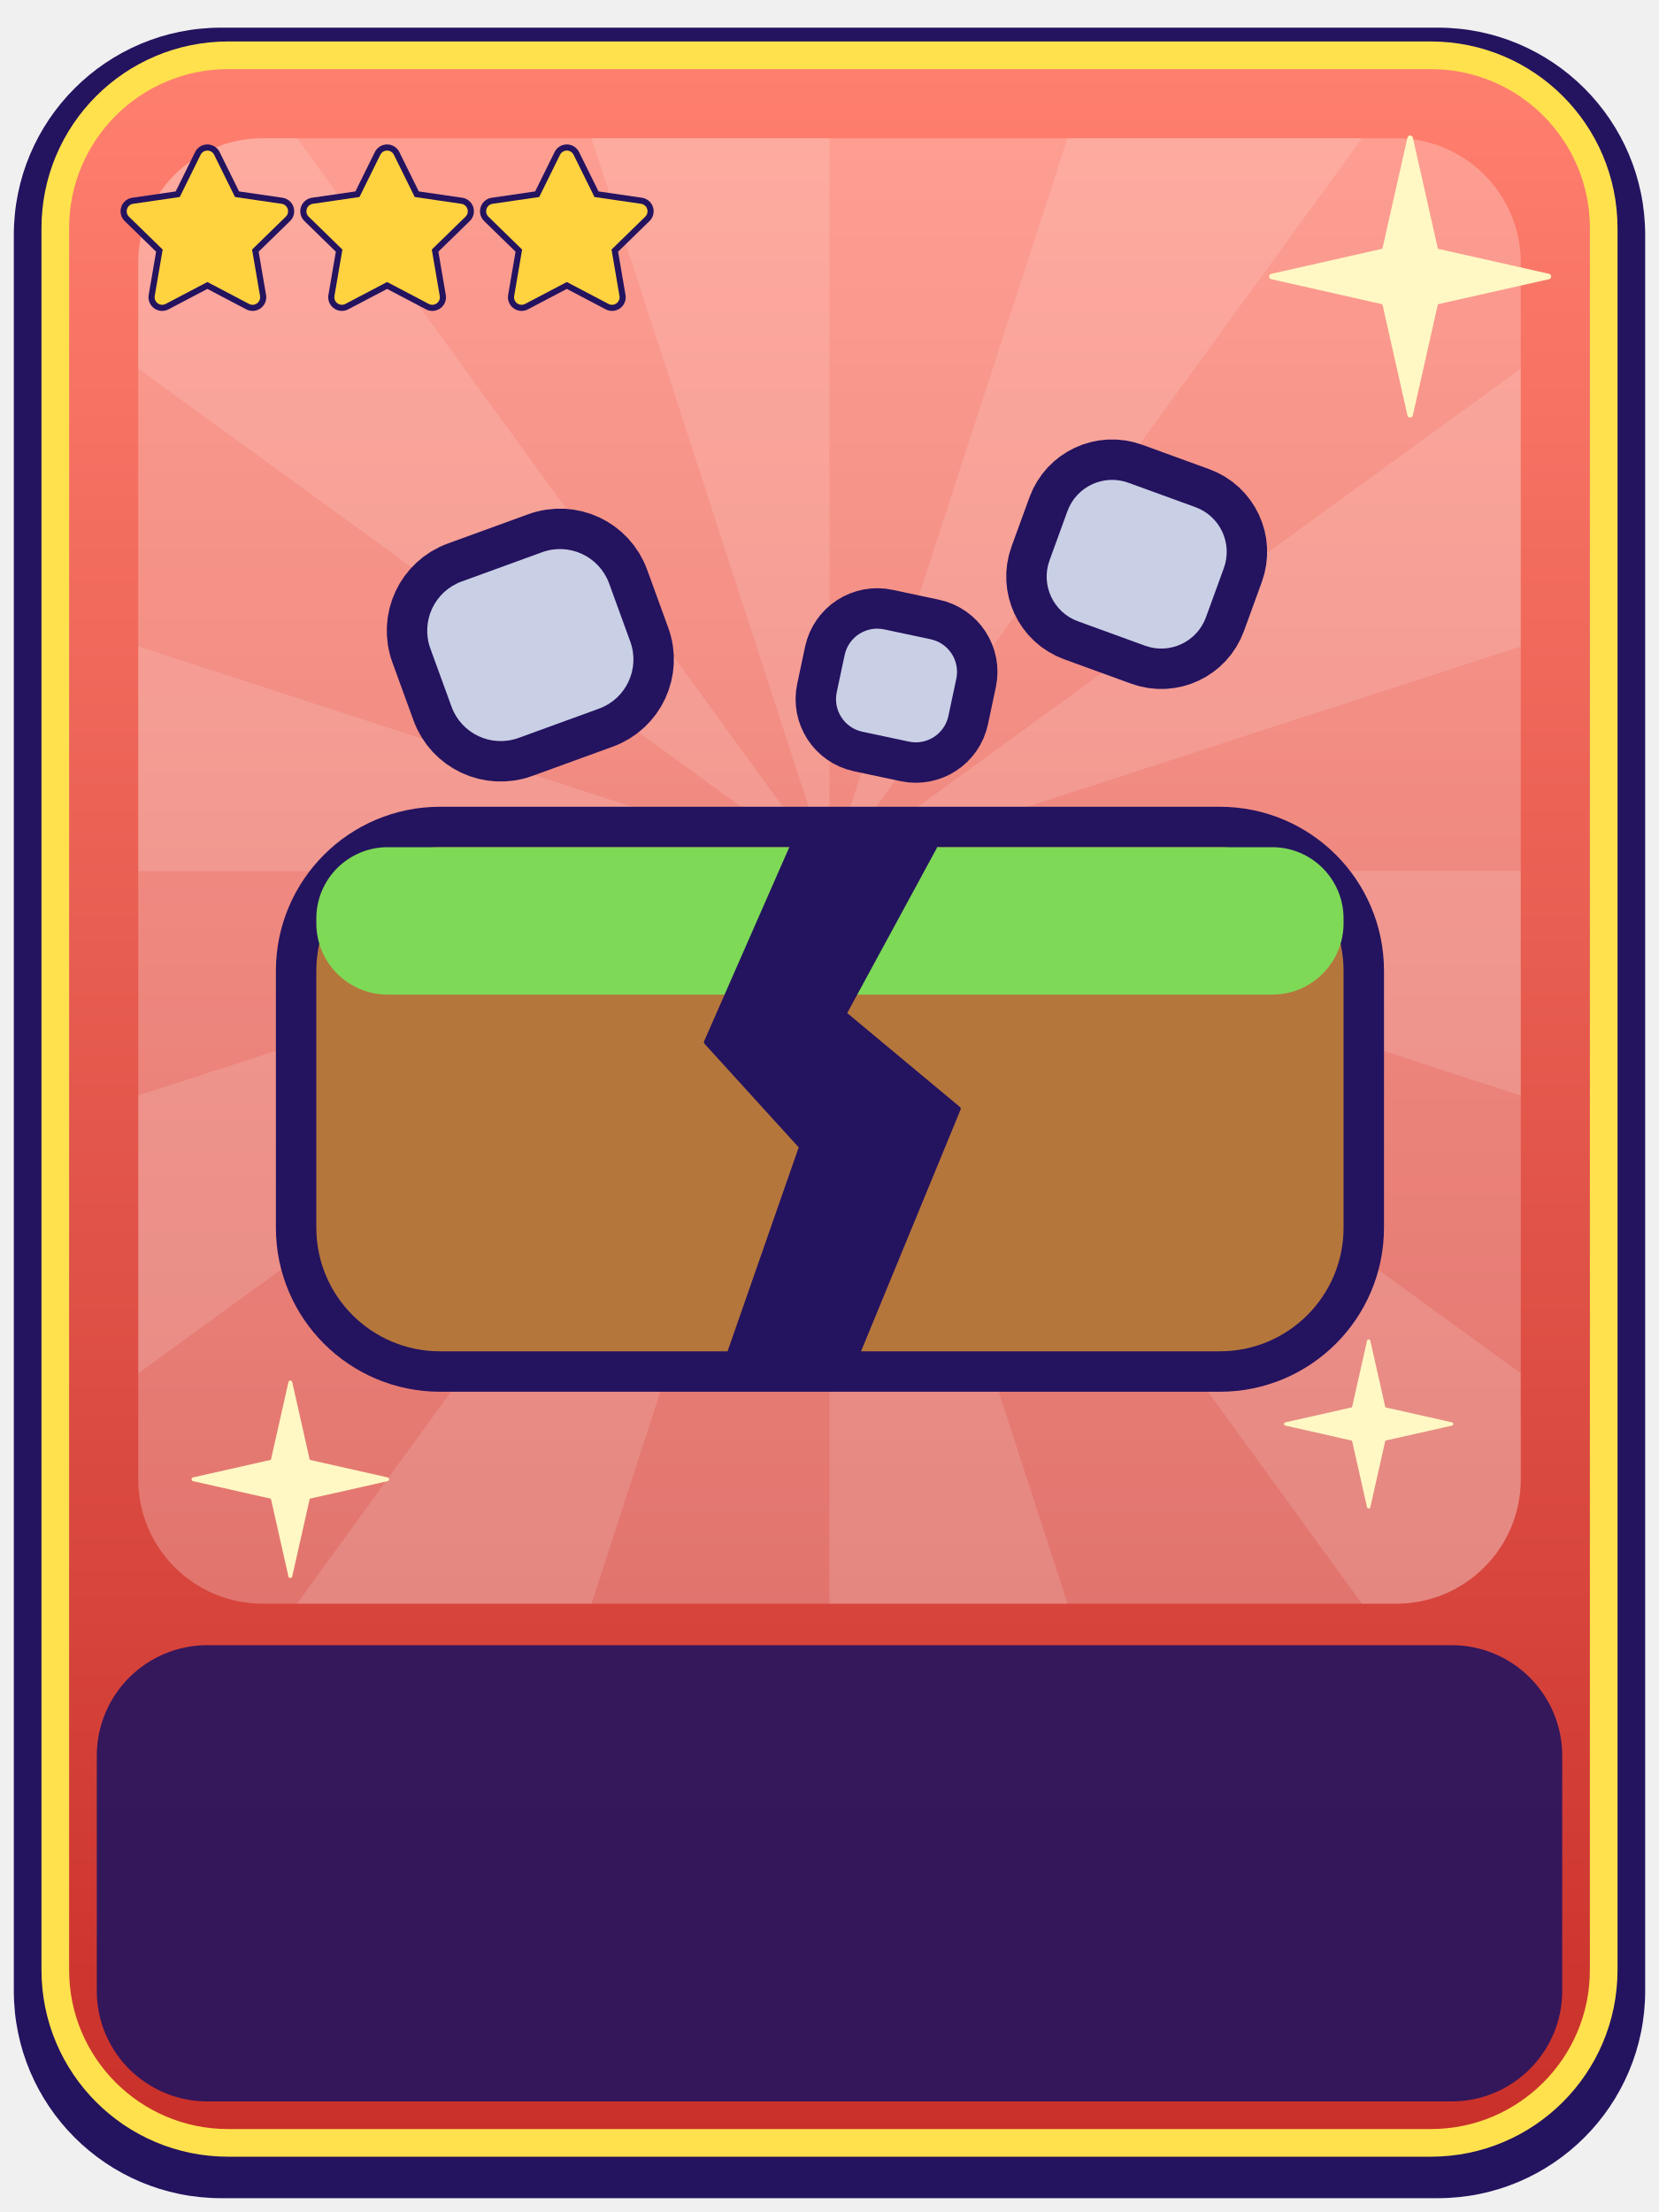
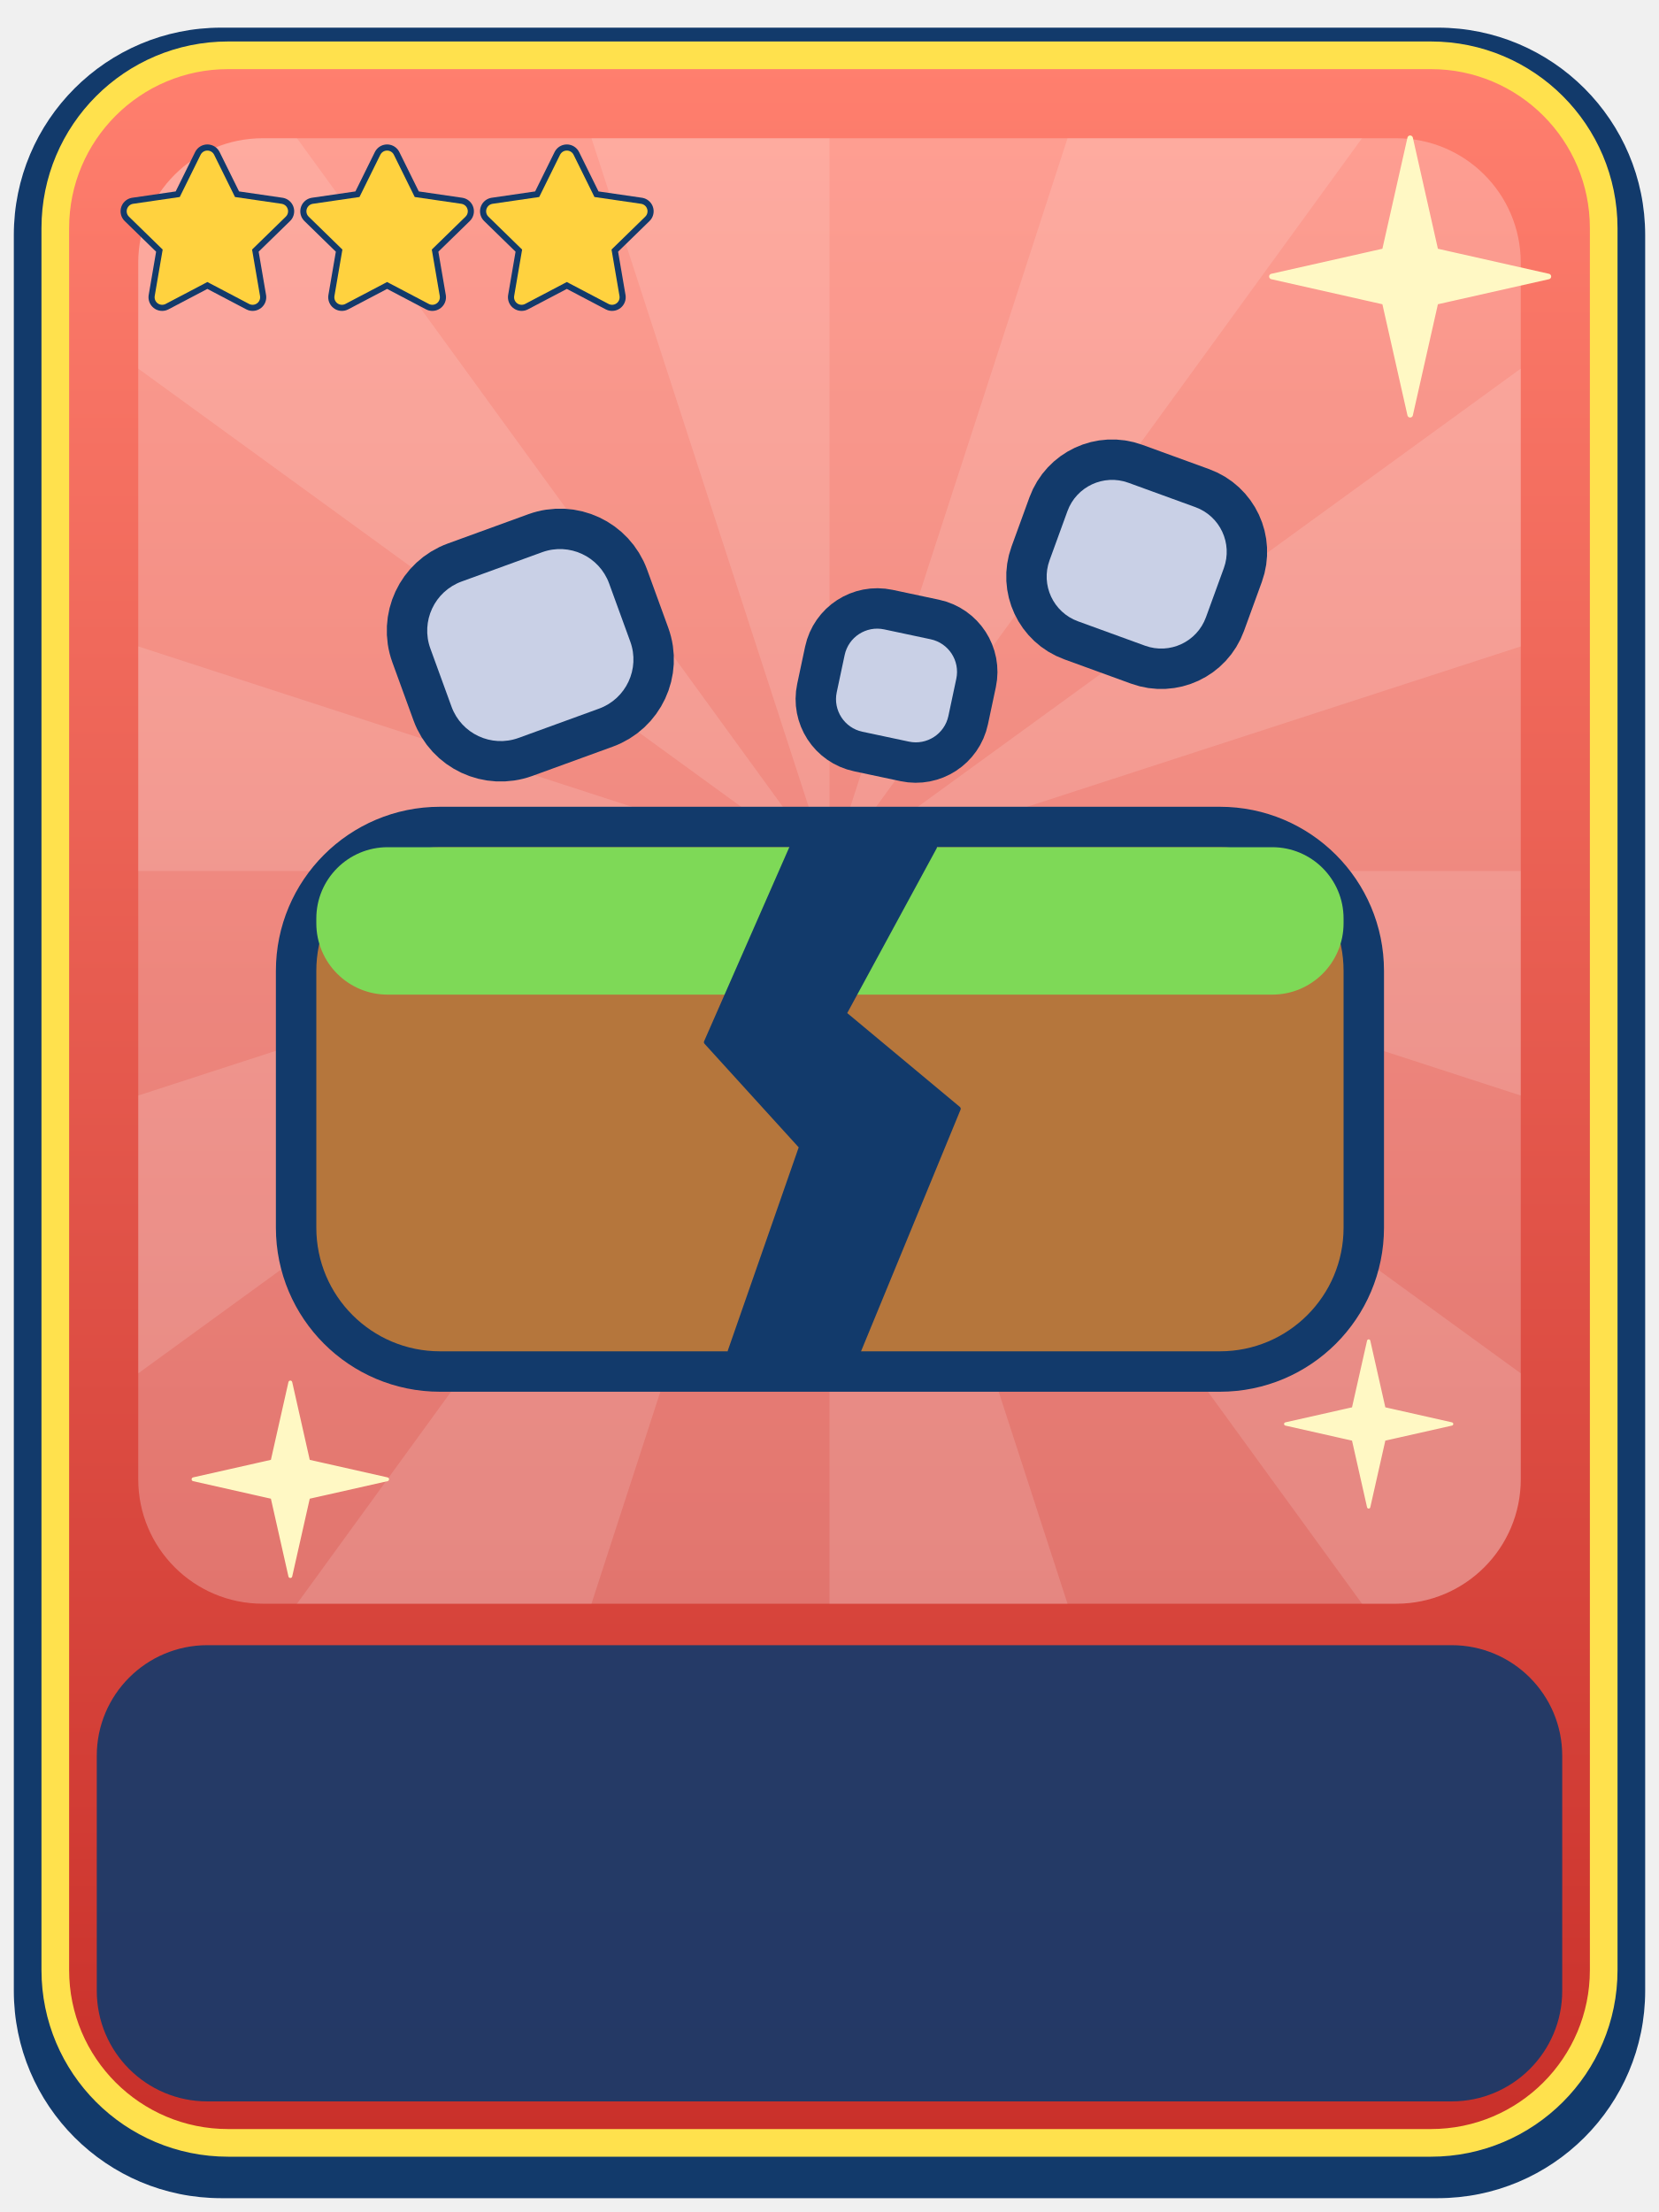
<svg xmlns="http://www.w3.org/2000/svg" width="240" height="320" viewBox="0 0 240 320">
  <defs>
    <linearGradient id="g" x1="0" y1="0" x2="0" y2="1">
      <stop offset="0" stop-color="#ff7f6e" />
      <stop offset="1" stop-color="#c9302a" />
    </linearGradient>
    <clipPath id="p">
      <rect x="20" y="20" width="200" height="212" rx="18" />
    </clipPath>
  </defs>
-   <rect x="2" y="4" width="236" height="314" rx="30" fill="#24135f" />
+   <rect x="2" y="4" width="236" height="314" rx="30" fill="#123a6b" />
  <rect x="8" y="8" width="224" height="302" rx="25" fill="url(#g)" stroke="#ffe14d" stroke-width="4" />
  <rect x="20" y="20" width="200" height="212" rx="18" fill="#ffffff" opacity="0.26" />
  <g clip-path="url(#p)">
    <polygon points="120,126 310.0,126.0 300.7,184.7" fill="#ffffff" opacity="0.13" />
    <polygon points="120,126 273.7,237.7 231.7,279.7" fill="#ffffff" opacity="0.13" />
    <polygon points="120,126 178.7,306.7 120.0,316.0" fill="#ffffff" opacity="0.13" />
    <polygon points="120,126 61.3,306.7 8.3,279.7" fill="#ffffff" opacity="0.13" />
    <polygon points="120,126 -33.7,237.7 -60.7,184.7" fill="#ffffff" opacity="0.13" />
    <polygon points="120,126 -70.0,126.0 -60.7,67.3" fill="#ffffff" opacity="0.13" />
    <polygon points="120,126 -33.7,14.3 8.3,-27.7" fill="#ffffff" opacity="0.13" />
    <polygon points="120,126 61.3,-54.7 120.0,-64.0" fill="#ffffff" opacity="0.13" />
    <polygon points="120,126 178.7,-54.7 231.7,-27.7" fill="#ffffff" opacity="0.13" />
    <polygon points="120,126 273.7,14.3 300.7,67.3" fill="#ffffff" opacity="0.13" />
  </g>
  <g transform="translate(32 40) scale(0.344)">
-     <rect x="40" y="240" width="432" height="212" rx="52" fill="#24135f" stroke="#24135f" stroke-width="34" stroke-linejoin="round" stroke-linecap="round" />
-     <rect x="90" y="120" width="80" height="70" rx="22" transform="rotate(-20 130.0 155.0)" fill="#24135f" stroke="#24135f" stroke-width="34" stroke-linejoin="round" stroke-linecap="round" />
-     <rect x="350" y="90" width="70" height="62" rx="20" transform="rotate(20 385.0 121.0)" fill="#24135f" stroke="#24135f" stroke-width="34" stroke-linejoin="round" stroke-linecap="round" />
-     <rect x="260" y="150" width="48" height="44" rx="14" transform="rotate(12 284.0 172.0)" fill="#24135f" stroke="#24135f" stroke-width="34" stroke-linejoin="round" stroke-linecap="round" />
+     <rect x="40" y="240" width="432" height="212" rx="52" fill="#123a6b" stroke="#123a6b" stroke-width="34" stroke-linejoin="round" stroke-linecap="round" />
+     <rect x="90" y="120" width="80" height="70" rx="22" transform="rotate(-20 130.0 155.0)" fill="#123a6b" stroke="#123a6b" stroke-width="34" stroke-linejoin="round" stroke-linecap="round" />
+     <rect x="350" y="90" width="70" height="62" rx="20" transform="rotate(20 385.0 121.0)" fill="#123a6b" stroke="#123a6b" stroke-width="34" stroke-linejoin="round" stroke-linecap="round" />
+     <rect x="260" y="150" width="48" height="44" rx="14" transform="rotate(12 284.0 172.0)" fill="#123a6b" stroke="#123a6b" stroke-width="34" stroke-linejoin="round" stroke-linecap="round" />
    <rect x="40" y="240" width="432" height="212" rx="52" fill="#b5763c" />
    <rect x="40" y="240" width="432" height="62" rx="30" fill="#7ed957" />
-     <polygon points="240,240 300,240 262,310 310,350 268,452 214,452 244,366 204,322" fill="#24135f" stroke="#24135f" stroke-width="2" stroke-linejoin="round" stroke-linecap="round" />
+     <polygon points="240,240 300,240 262,310 310,350 268,452 214,452 244,366 204,322" fill="#123a6b" stroke="#123a6b" stroke-width="2" stroke-linejoin="round" stroke-linecap="round" />
    <rect x="90" y="120" width="80" height="70" rx="22" transform="rotate(-20 130.0 155.0)" fill="#c9d0e6" />
    <rect x="350" y="90" width="70" height="62" rx="20" transform="rotate(20 385.0 121.0)" fill="#c9d0e6" />
    <rect x="260" y="150" width="48" height="44" rx="14" transform="rotate(12 284.0 172.0)" fill="#c9d0e6" />
  </g>
-   <rect x="14" y="238" width="212" height="66" rx="16" fill="#24135f" opacity="0.9" />
+   <rect x="14" y="238" width="212" height="66" rx="16" fill="#123a6b" opacity="0.9" />
  <g transform="translate(30 34) scale(0.052)">
-     <polygon points="0.0,-214.0 62.9,-86.6 203.5,-66.1 101.8,33.1 125.8,173.1 0.0,107.0 -125.8,173.1 -101.8,33.1 -203.5,-66.1 -62.9,-86.6" fill="#24135f" stroke="#24135f" stroke-width="76" stroke-linejoin="round" stroke-linecap="round" />
+     <polygon points="0.0,-214.0 62.9,-86.6 203.5,-66.1 101.8,33.1 125.8,173.1 0.0,107.0 -125.8,173.1 -101.8,33.1 -203.5,-66.1 -62.9,-86.6" fill="#123a6b" stroke="#123a6b" stroke-width="76" stroke-linejoin="round" stroke-linecap="round" />
    <polygon points="0.0,-214.0 62.9,-86.6 203.5,-66.1 101.8,33.1 125.8,173.1 0.0,107.0 -125.8,173.1 -101.8,33.1 -203.5,-66.1 -62.9,-86.6" fill="#ffd23f" stroke="#ffd23f" stroke-width="42" stroke-linejoin="round" stroke-linecap="round" />
  </g>
  <g transform="translate(56 34) scale(0.052)">
-     <polygon points="0.0,-214.0 62.9,-86.6 203.5,-66.1 101.8,33.1 125.8,173.1 0.0,107.0 -125.8,173.1 -101.8,33.1 -203.5,-66.1 -62.9,-86.6" fill="#24135f" stroke="#24135f" stroke-width="76" stroke-linejoin="round" stroke-linecap="round" />
+     <polygon points="0.0,-214.0 62.9,-86.6 203.5,-66.1 101.8,33.1 125.8,173.1 0.0,107.0 -125.8,173.1 -101.8,33.1 -203.5,-66.1 -62.9,-86.6" fill="#123a6b" stroke="#123a6b" stroke-width="76" stroke-linejoin="round" stroke-linecap="round" />
    <polygon points="0.0,-214.0 62.9,-86.6 203.5,-66.1 101.8,33.1 125.8,173.1 0.0,107.0 -125.8,173.1 -101.8,33.1 -203.5,-66.1 -62.9,-86.6" fill="#ffd23f" stroke="#ffd23f" stroke-width="42" stroke-linejoin="round" stroke-linecap="round" />
  </g>
  <g transform="translate(82 34) scale(0.052)">
-     <polygon points="0.0,-214.0 62.9,-86.6 203.5,-66.1 101.8,33.1 125.8,173.1 0.0,107.0 -125.8,173.1 -101.8,33.1 -203.5,-66.1 -62.9,-86.6" fill="#24135f" stroke="#24135f" stroke-width="76" stroke-linejoin="round" stroke-linecap="round" />
+     <polygon points="0.0,-214.0 62.9,-86.6 203.5,-66.1 101.8,33.1 125.8,173.1 0.0,107.0 -125.8,173.1 -101.8,33.1 -203.5,-66.1 -62.9,-86.6" fill="#123a6b" stroke="#123a6b" stroke-width="76" stroke-linejoin="round" stroke-linecap="round" />
    <polygon points="0.0,-214.0 62.9,-86.6 203.5,-66.1 101.8,33.1 125.8,173.1 0.0,107.0 -125.8,173.1 -101.8,33.1 -203.5,-66.1 -62.9,-86.6" fill="#ffd23f" stroke="#ffd23f" stroke-width="42" stroke-linejoin="round" stroke-linecap="round" />
  </g>
  <g transform="translate(204 40) scale(0.2)">
    <polygon points="0.0,-100.0 18.4,-18.4 100.0,0.0 18.4,18.4 0.0,100.0 -18.4,18.4 -100.0,0.0 -18.4,-18.4" fill="#fff8c4" stroke="#fff8c4" stroke-width="4" stroke-linejoin="round" stroke-linecap="round" />
  </g>
  <g transform="translate(42 214) scale(0.14)">
    <polygon points="0.0,-100.0 18.4,-18.4 100.0,0.0 18.4,18.4 0.0,100.0 -18.4,18.4 -100.0,0.0 -18.4,-18.4" fill="#fff8c4" stroke="#fff8c4" stroke-width="4" stroke-linejoin="round" stroke-linecap="round" />
  </g>
  <g transform="translate(198 206) scale(0.12)">
    <polygon points="0.0,-100.0 18.4,-18.4 100.0,0.0 18.4,18.4 0.0,100.0 -18.4,18.4 -100.0,0.0 -18.4,-18.4" fill="#fff8c4" stroke="#fff8c4" stroke-width="4" stroke-linejoin="round" stroke-linecap="round" />
  </g>
</svg>
